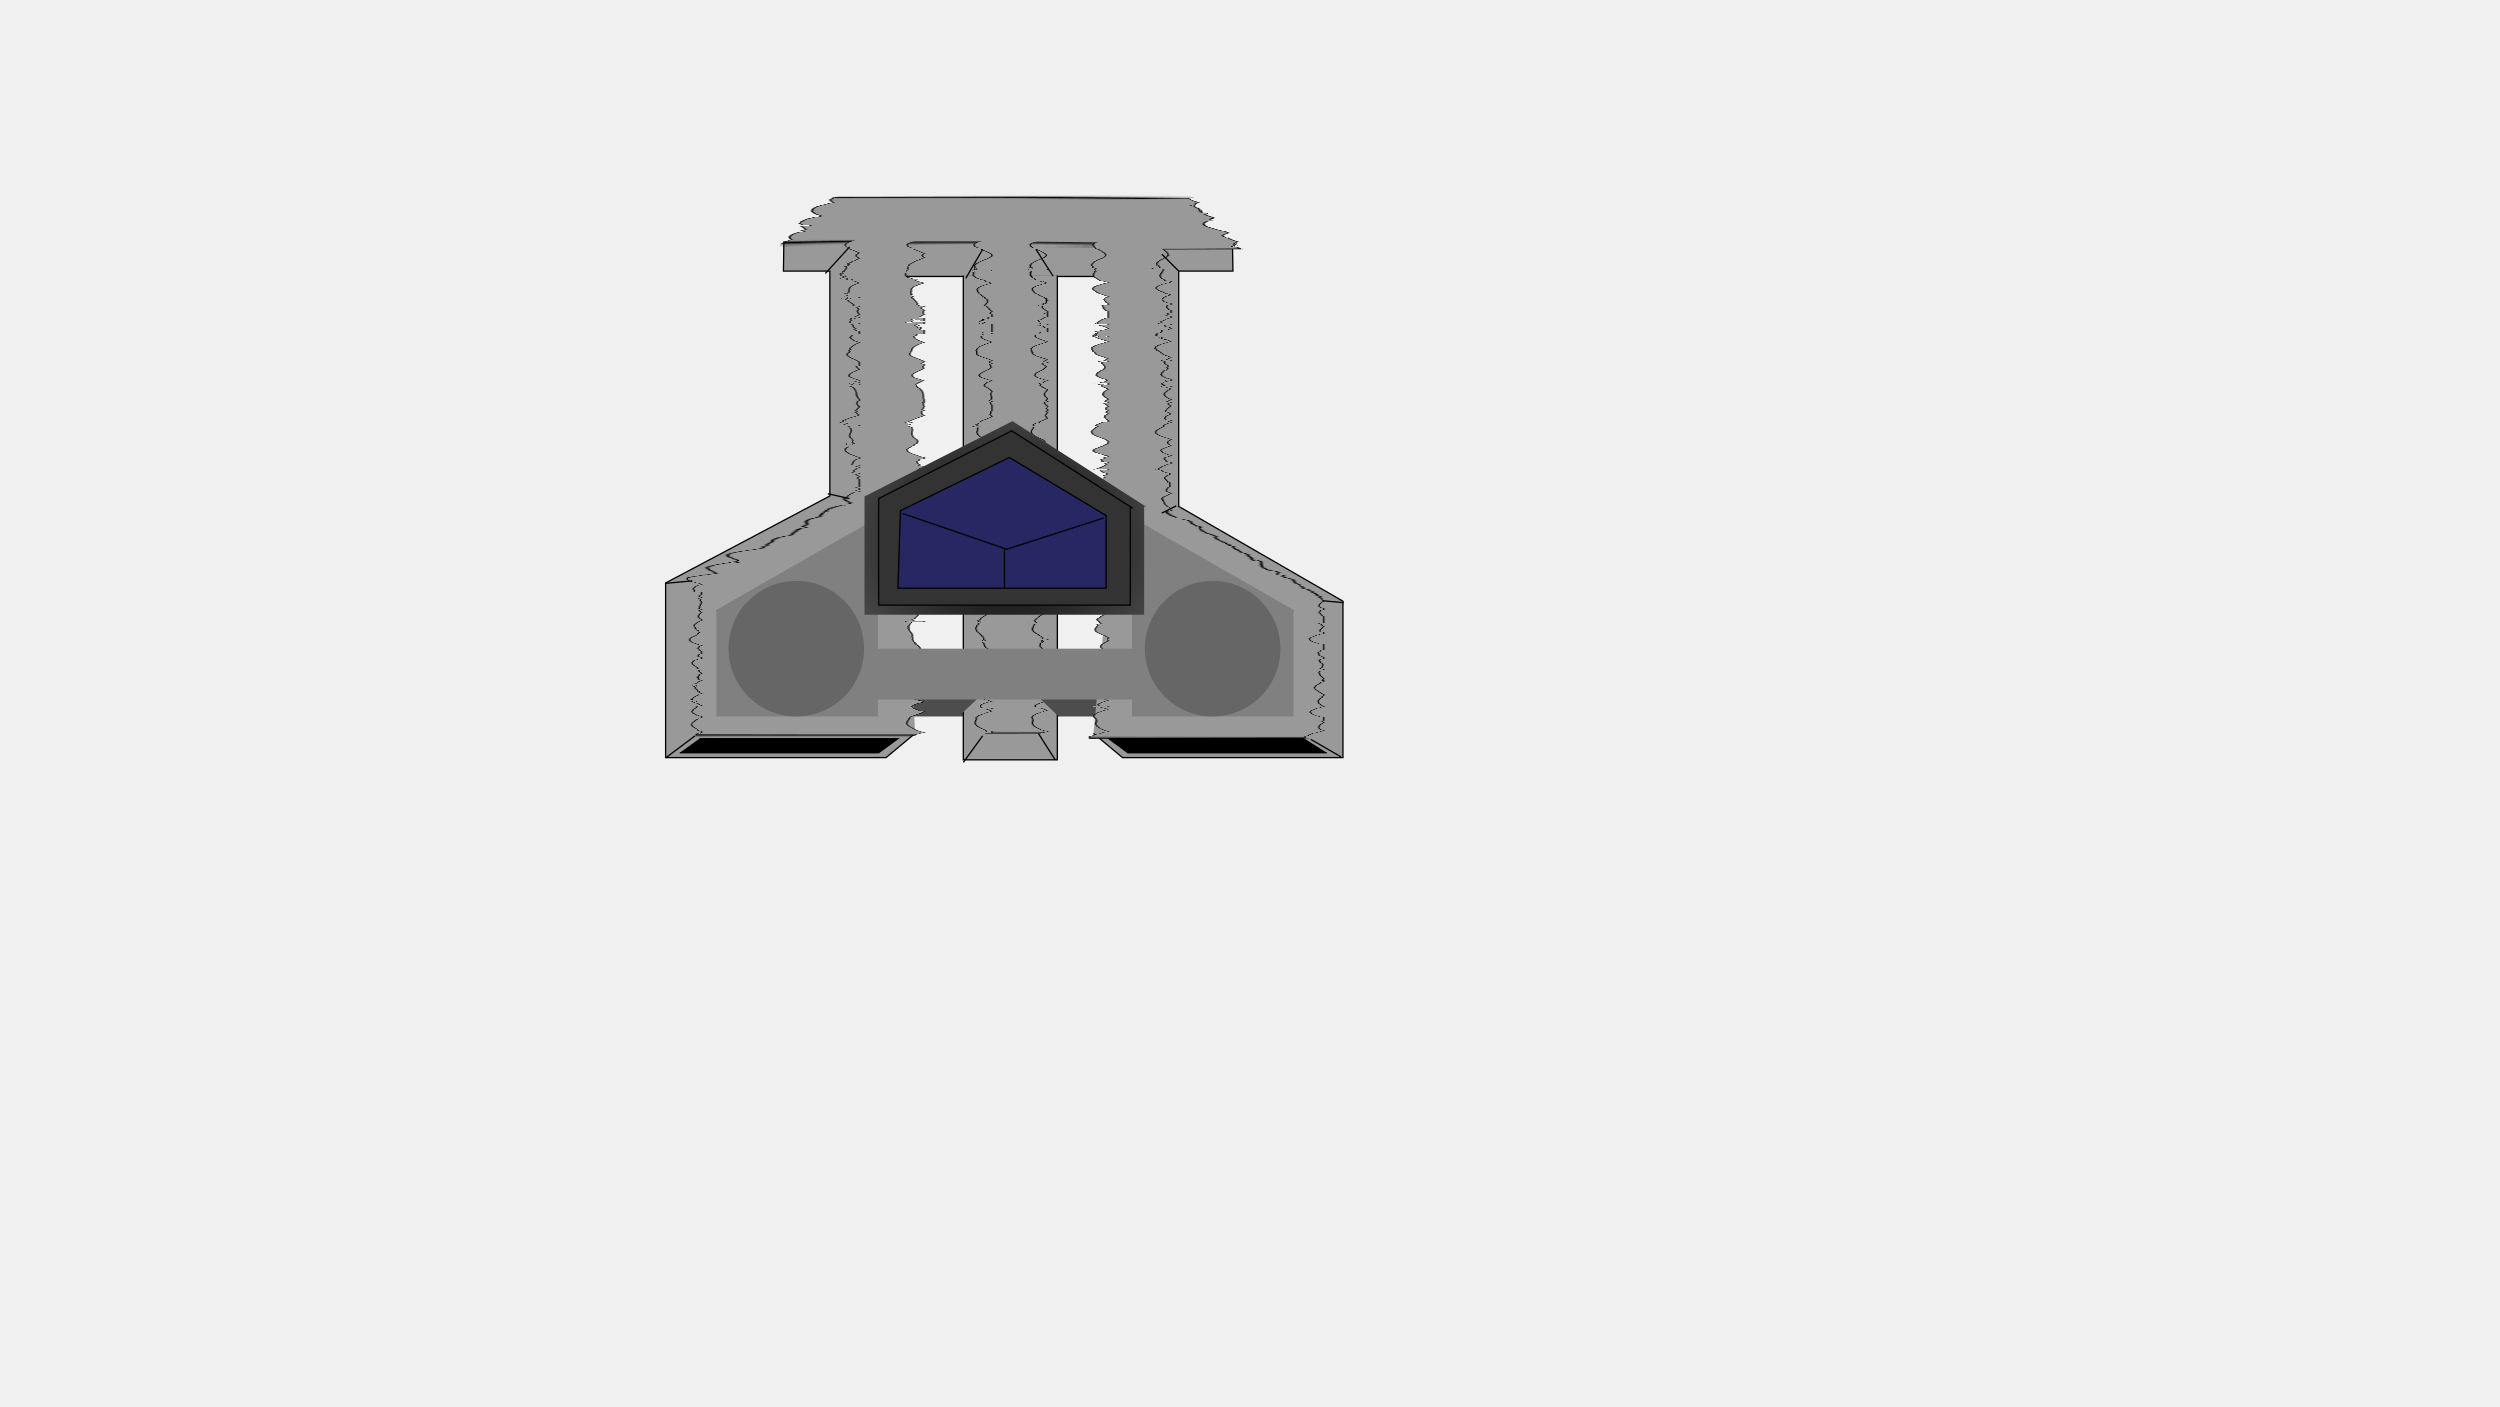
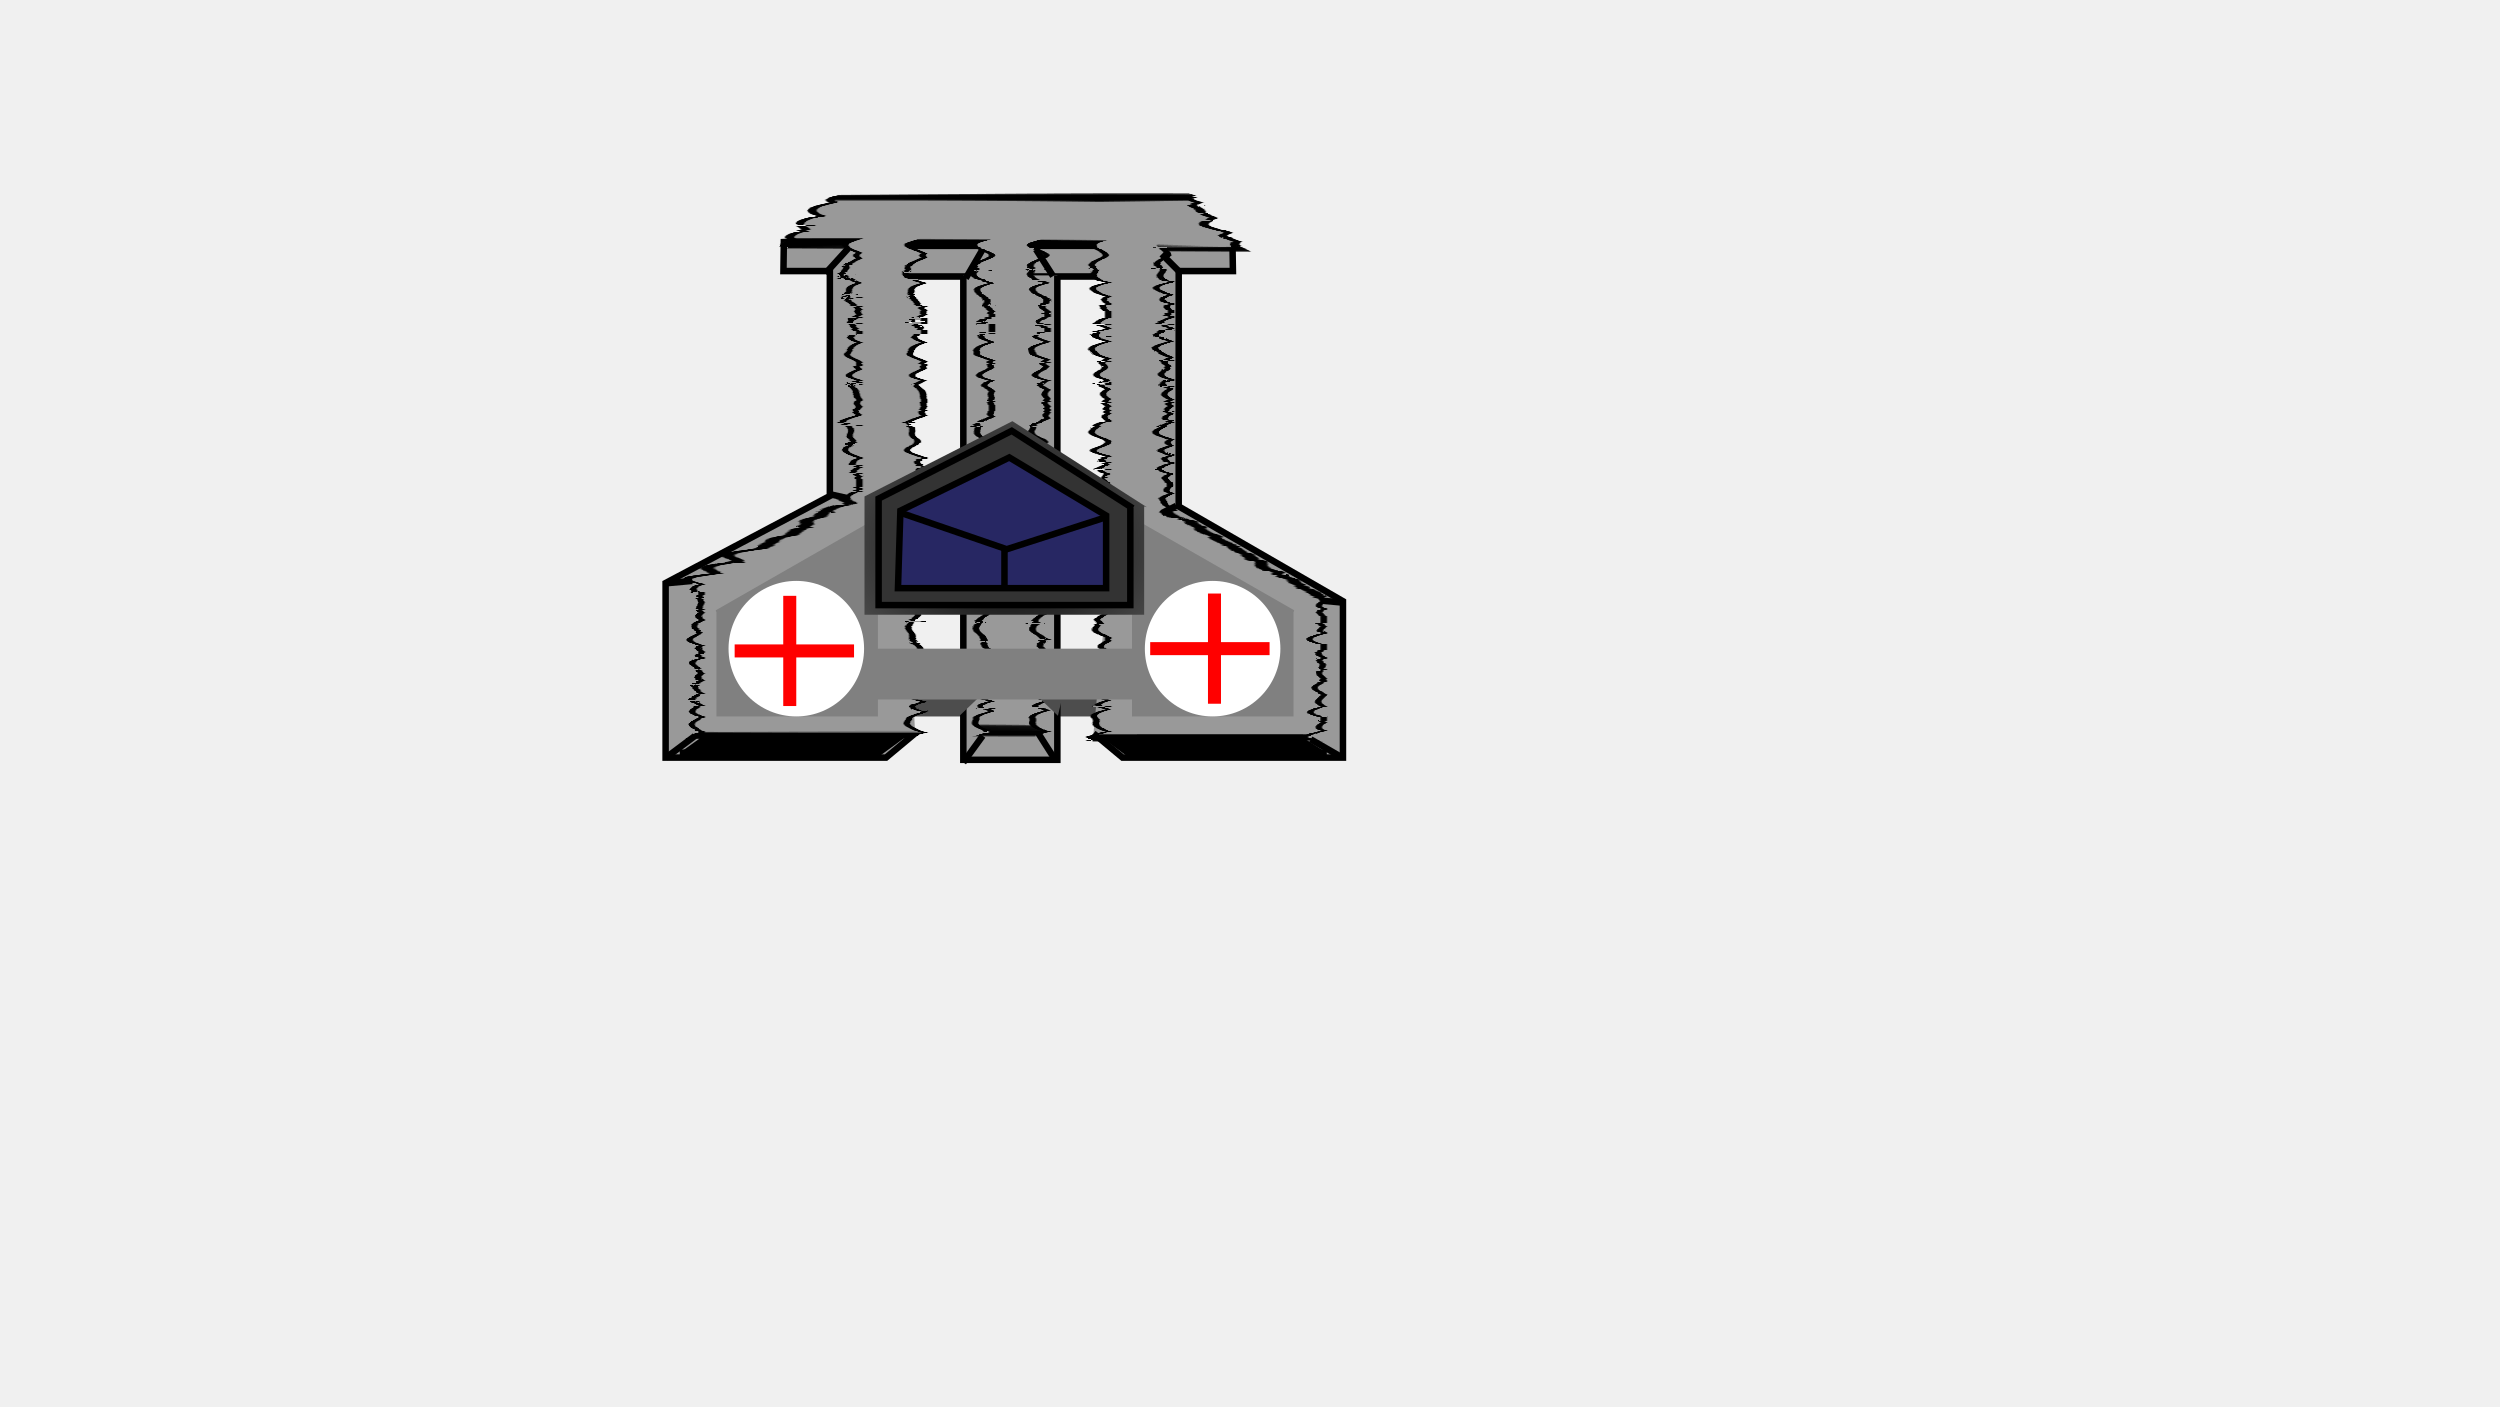
<svg xmlns="http://www.w3.org/2000/svg" xmlns:xlink="http://www.w3.org/1999/xlink" version="1.1" id="svg2985" height="1080px" width="1920px">
  <defs id="defs2987">
    <linearGradient id="linearGradient4340">
      <stop style="stop-color:#000000;stop-opacity:1;" offset="0" id="stop4342" />
      <stop style="stop-color:#4d4d4d;stop-opacity:1;" offset="1" id="stop4344" />
    </linearGradient>
    <filter id="filter4246" color-interpolation-filters="sRGB">
      <feTurbulence id="feTurbulence4248" numOctaves="1" baseFrequency="0.002 0.107" />
      <feColorMatrix id="feColorMatrix4250" values="2 0 0 0 0 0 0 0 0 0 0 0 0 0 0 0 0 0 0.5 0.5" result="result91" />
      <feDisplacementMap id="feDisplacementMap4252" in2="result91" yChannelSelector="A" xChannelSelector="R" scale="14.3" in="SourceGraphic" />
    </filter>
    <radialGradient xlink:href="#linearGradient4340" id="radialGradient4346" cx="773.605" cy="426.82" fx="773.605" fy="426.82" r="108.974" gradientTransform="matrix(1.263078,0.01097934,-0.00905766,1.042005,-199.6528,-35.49743)" gradientUnits="userSpaceOnUse" />
  </defs>
  <g id="layer1">
-     <path style="fill:#4d4d4d;stroke:none;stroke-width:1px;stroke-linecap:butt;stroke-linejoin:miter;stroke-opacity:1" d="m 685.921,550.224 169.157,0 0,-24.165 -167.298,0" id="path4294" />
-     <path style="fill:#999999;stroke:#000000;stroke-width:1px;stroke-linecap:butt;stroke-linejoin:miter;stroke-opacity:1" d="m 702.792,563.236 -22.306,18.589 -169.298,0 0,-134.096 126.136,-66.825 0,-172.711 -35.64,0 0.306,-22.306 275.394,-16 0,42.024 -191.463,0" id="path3808" />
-     <path style="fill:#999999;stroke:#000000;stroke-width:1px;stroke-linecap:butt;stroke-linejoin:miter;stroke-opacity:1" d="m 839.783,563.236 22.306,18.589 169.298,0 0,-120.096 -126.136,-72.825 0,-180.711 41.64,0 -0.306,-18.306 -265.959,-26 -8,48.448 200.757,0" id="path3808-8" />
-     <path style="fill:#999999;fill-opacity:1;stroke:#000000;stroke-width:1px;stroke-linecap:butt;stroke-linejoin:miter;stroke-opacity:1" d="m 739.828,211.628 0,371.914 72.213,0 0,-372.055" id="path3848" />
-     <path style="fill:none;stroke:#000000;stroke-width:1px;stroke-linecap:butt;stroke-linejoin:miter;stroke-opacity:1" d="m 1011.504,460.998 20.448,1.859" id="path3830" />
-     <path style="fill:#999999;stroke:#000000;stroke-width:1px;stroke-linecap:butt;stroke-linejoin:miter;stroke-opacity:1;filter:url(#filter4246)" d="m 600.014,187.745 37.177,-35.318 271.793,0 39.966,39.966 -56.695,0 0,199.828 117.239,67.688 0,107.045 -165.57,0 0,-377.349 -46.472,0 0,373.632 -42.754,0 0,-373.632 -52.048,0 0,375.491 -171.015,0 0,-118.967 121.207,-61.896 0,-195.615 -53.3,0" id="path2993" />
-     <path style="fill:#808080;stroke:none" d="m 993.976,468.716 -124.592,-71.315 0,152.822 124.028,0 0,-79.931" id="path3788-2" />
-     <path style="fill:#808080;stroke:none" d="m 549.659,468.716 124.592,-71.315 0,152.822 -124.028,0 0,-79.931" id="path3788" />
-     <path style="fill:url(#radialGradient4346);fill-opacity:1;stroke:none;stroke-width:1.111px;stroke-linecap:butt;stroke-linejoin:miter;stroke-opacity:1" d="m 880.777,389.536 -103.256,-66.084 -113.581,57.823 0,90.865 214.772,0 0,-83.259" id="path2995-1" />
-     <path style="fill:#333333;stroke:#000000;stroke-width:1px;stroke-linecap:butt;stroke-linejoin:miter;stroke-opacity:1;fill-opacity:1" d="m 869.948,390.361 -92.943,-59.484 -102.238,52.048 0,81.79 193.322,0 0,-74.943" id="path2995" />
-     <path style="fill:#4d4d4d;fill-opacity:1;stroke:none" d="m 736.916,549.714 14.712,-14.037 -18.055,0" id="path4302" />
-     <path style="fill:#4d4d4d;fill-opacity:1;stroke:none" d="m 812.474,549.714 -14.712,-14.037 18.055,0" id="path4302-1" />
-     <path style="fill:#808080;fill-opacity:1;stroke:none" d="m 673.921,537.212 196.169,0 0,-39.036 -197.322,0 0,39.036" id="path2997" />
-     <path style="fill:#0000ff;stroke:#000000;stroke-width:1px;stroke-linecap:butt;stroke-linejoin:miter;stroke-opacity:1;fill-opacity:0.238" d="m 691.497,392.22 83.649,-40.895 74.355,44.613 0,55.766 -159.862,0 z" id="path3018" />
-     <path style="fill:none;stroke:#000000;stroke-width:1px;stroke-linecap:butt;stroke-linejoin:miter;stroke-opacity:1" d="m 1029.811,581.212 -23.169,-13.377" id="path3828" />
-     <path style="fill:none;stroke:#000000;stroke-width:1px;stroke-linecap:butt;stroke-linejoin:miter;stroke-opacity:1" d="m 892.255,394.079 11.153,-5.577" id="path3832" />
-     <path style="fill:none;stroke:#000000;stroke-width:1px;stroke-linecap:butt;stroke-linejoin:miter;stroke-opacity:1" d="m 892.255,195.181 13.012,13.012" id="path3834" />
-     <path style="fill:none;stroke:#000000;stroke-width:1px;stroke-linecap:butt;stroke-linejoin:miter;stroke-opacity:1" d="M 511.329,581.966 533.635,565.236" id="path3836" />
-     <path style="fill:none;stroke:#000000;stroke-width:1px;stroke-linecap:butt;stroke-linejoin:miter;stroke-opacity:1" d="m 511.188,447.986 20.448,-1.859" id="path3838" />
-     <path style="fill:none;stroke:#000000;stroke-width:1px;stroke-linecap:butt;stroke-linejoin:miter;stroke-opacity:1" d="M 652.461,382.926 635.731,379.208" id="path3840" />
-     <path style="fill:none;stroke:#000000;stroke-width:1px;stroke-linecap:butt;stroke-linejoin:miter;stroke-opacity:1" d="m 633.873,210.052 18.589,-20.448" id="path3842" />
-     <path style="fill:none;stroke:#000000;stroke-width:1px;stroke-linecap:butt;stroke-linejoin:miter;stroke-opacity:1" d="m 754.699,191.463 -13.012,22.306" id="path3844" />
-     <path style="fill:none;stroke:#000000;stroke-width:1px;stroke-linecap:butt;stroke-linejoin:miter;stroke-opacity:1" d="m 795.594,191.463 13.153,20.589" id="path3846" />
-     <path style="fill:none;stroke:#000000;stroke-width:1px;stroke-linecap:butt;stroke-linejoin:miter;stroke-opacity:1" d="M 739.828,585.542 754.699,565.095" id="path3850" />
-     <path style="fill:none;stroke:#000000;stroke-width:1px;stroke-linecap:butt;stroke-linejoin:miter;stroke-opacity:1" d="M 810.465,583.683 797.453,563.236" id="path3852" />
-     <path style="opacity:1;fill:#666666;fill-opacity:1;stroke:none" id="path4254" d="m 648.744,511.188 a 52.048,52.048 0 1 1 -104.096,0 52.048,52.048 0 1 1 104.096,0 z" transform="translate(14.87091,-13.01205)" />
-     <path style="opacity:1;fill:#666666;fill-opacity:1;stroke:none" id="path4254-5" d="m 648.744,511.188 a 52.048,52.048 0 1 1 -104.096,0 52.048,52.048 0 1 1 104.096,0 z" transform="translate(334.5955,-13.01205)" />
-     <path style="fill:#000000;stroke:#000000;stroke-width:1px;stroke-linecap:butt;stroke-linejoin:miter;stroke-opacity:1" d="m 522.059,578.107 152.709,0 14.771,-10.837 -152.327,0" id="path4274" />
-     <path style="fill:#000000;stroke:#000000;stroke-width:1px;stroke-linecap:butt;stroke-linejoin:miter;stroke-opacity:1" d="m 1018.981,578.107 -152.709,0 -14.771,-10.837 150.327,0" id="path4274-3" />
-     <path style="fill:none;stroke:#000000;stroke-width:1px;stroke-linecap:butt;stroke-linejoin:miter;stroke-opacity:1" d="M 847.642,397.797 773.146,421.821 693.215,394.361" id="path4296" />
-     <path style="fill:none;stroke:#000000;stroke-width:1px;stroke-linecap:butt;stroke-linejoin:miter;stroke-opacity:1" d="m 771.429,451.422 0,-29.46" id="path4298" />
+     <path style="fill:#4d4d4d;stroke:none;stroke-width:5;stroke-linecap:butt;stroke-linejoin:miter;stroke-opacity:1;stroke-miterlimit:4;stroke-dasharray:none" d="m 685.921,550.224 169.157,0 0,-24.165 -167.298,0" id="path4294" />
+     <path style="fill:#999999;stroke:#000000;stroke-width:5;stroke-linecap:butt;stroke-linejoin:miter;stroke-opacity:1;stroke-miterlimit:4;stroke-dasharray:none" d="m 702.792,563.236 -22.306,18.589 -169.298,0 0,-134.096 126.136,-66.825 0,-172.711 -35.64,0 0.306,-22.306 275.394,-16 0,42.024 -191.463,0" id="path3808" />
+     <path style="fill:#999999;stroke:#000000;stroke-width:5;stroke-linecap:butt;stroke-linejoin:miter;stroke-opacity:1;stroke-miterlimit:4;stroke-dasharray:none" d="m 839.783,563.236 22.306,18.589 169.298,0 0,-120.096 -126.136,-72.825 0,-180.711 41.64,0 -0.306,-18.306 -265.959,-26 -8,48.448 200.757,0" id="path3808-8" />
+     <path style="fill:#999999;fill-opacity:1;stroke:#000000;stroke-width:5;stroke-linecap:butt;stroke-linejoin:miter;stroke-opacity:1;stroke-miterlimit:4;stroke-dasharray:none" d="m 739.828,211.628 0,371.914 72.213,0 0,-372.055" id="path3848" />
+     <path style="fill:none;stroke:#000000;stroke-width:5;stroke-linecap:butt;stroke-linejoin:miter;stroke-opacity:1;stroke-miterlimit:4;stroke-dasharray:none" d="m 1011.504,460.998 20.448,1.859" id="path3830" />
+     <path style="fill:#999999;stroke:#000000;stroke-width:5;stroke-linecap:butt;stroke-linejoin:miter;stroke-opacity:1;filter:url(#filter4246);stroke-miterlimit:4;stroke-dasharray:none" d="m 600.014,187.745 37.177,-35.318 271.793,0 39.966,39.966 -56.695,0 0,199.828 117.239,67.688 0,107.045 -165.57,0 0,-377.349 -46.472,0 0,373.632 -42.754,0 0,-373.632 -52.048,0 0,375.491 -171.015,0 0,-118.967 121.207,-61.896 0,-195.615 -53.3,0" id="path2993" />
+     <path style="fill:#808080;stroke:none;stroke-width:5;stroke-miterlimit:4;stroke-dasharray:none" d="m 993.976,468.716 -124.592,-71.315 0,152.822 124.028,0 0,-79.931" id="path3788-2" />
+     <path style="fill:#808080;stroke:none;stroke-width:5;stroke-miterlimit:4;stroke-dasharray:none" d="m 549.659,468.716 124.592,-71.315 0,152.822 -124.028,0 0,-79.931" id="path3788" />
+     <path style="fill:url(#radialGradient4346);fill-opacity:1;stroke:none;stroke-width:5;stroke-linecap:butt;stroke-linejoin:miter;stroke-opacity:1;stroke-miterlimit:4;stroke-dasharray:none" d="m 880.777,389.536 -103.256,-66.084 -113.581,57.823 0,90.865 214.772,0 0,-83.259" id="path2995-1" />
+     <path style="fill:#333333;stroke:#000000;stroke-width:5;stroke-linecap:butt;stroke-linejoin:miter;stroke-opacity:1;fill-opacity:1;stroke-miterlimit:4;stroke-dasharray:none" d="m 869.948,390.361 -92.943,-59.484 -102.238,52.048 0,81.79 193.322,0 0,-74.943" id="path2995" />
+     <path style="fill:#4d4d4d;fill-opacity:1;stroke:none;stroke-width:5;stroke-miterlimit:4;stroke-dasharray:none" d="m 736.916,549.714 14.712,-14.037 -18.055,0" id="path4302" />
+     <path style="fill:#4d4d4d;fill-opacity:1;stroke:none;stroke-width:5;stroke-miterlimit:4;stroke-dasharray:none" d="m 812.474,549.714 -14.712,-14.037 18.055,0" id="path4302-1" />
+     <path style="fill:#808080;fill-opacity:1;stroke:none;stroke-width:5;stroke-miterlimit:4;stroke-dasharray:none" d="m 673.921,537.212 196.169,0 0,-39.036 -197.322,0 0,39.036" id="path2997" />
+     <path style="fill:#0000ff;stroke:#000000;stroke-width:5;stroke-linecap:butt;stroke-linejoin:miter;stroke-opacity:1;fill-opacity:0.238;stroke-miterlimit:4;stroke-dasharray:none" d="m 691.497,392.22 83.649,-40.895 74.355,44.613 0,55.766 -159.862,0 z" id="path3018" />
+     <path style="fill:none;stroke:#000000;stroke-width:5;stroke-linecap:butt;stroke-linejoin:miter;stroke-opacity:1;stroke-miterlimit:4;stroke-dasharray:none" d="m 1029.811,581.212 -23.169,-13.377" id="path3828" />
+     <path style="fill:none;stroke:#000000;stroke-width:5;stroke-linecap:butt;stroke-linejoin:miter;stroke-opacity:1;stroke-miterlimit:4;stroke-dasharray:none" d="m 892.255,394.079 11.153,-5.577" id="path3832" />
+     <path style="fill:none;stroke:#000000;stroke-width:5;stroke-linecap:butt;stroke-linejoin:miter;stroke-opacity:1;stroke-miterlimit:4;stroke-dasharray:none" d="m 892.255,195.181 13.012,13.012" id="path3834" />
+     <path style="fill:none;stroke:#000000;stroke-width:5;stroke-linecap:butt;stroke-linejoin:miter;stroke-opacity:1;stroke-miterlimit:4;stroke-dasharray:none" d="M 511.329,581.966 533.635,565.236" id="path3836" />
+     <path style="fill:none;stroke:#000000;stroke-width:5;stroke-linecap:butt;stroke-linejoin:miter;stroke-opacity:1;stroke-miterlimit:4;stroke-dasharray:none" d="m 511.188,447.986 20.448,-1.859" id="path3838" />
+     <path style="fill:none;stroke:#000000;stroke-width:5;stroke-linecap:butt;stroke-linejoin:miter;stroke-opacity:1;stroke-miterlimit:4;stroke-dasharray:none" d="M 652.461,382.926 635.731,379.208" id="path3840" />
+     <path style="fill:none;stroke:#000000;stroke-width:5;stroke-linecap:butt;stroke-linejoin:miter;stroke-opacity:1;stroke-miterlimit:4;stroke-dasharray:none" d="m 633.873,210.052 18.589,-20.448" id="path3842" />
+     <path style="fill:none;stroke:#000000;stroke-width:5;stroke-linecap:butt;stroke-linejoin:miter;stroke-opacity:1;stroke-miterlimit:4;stroke-dasharray:none" d="m 754.699,191.463 -13.012,22.306" id="path3844" />
+     <path style="fill:none;stroke:#000000;stroke-width:5;stroke-linecap:butt;stroke-linejoin:miter;stroke-opacity:1;stroke-miterlimit:4;stroke-dasharray:none" d="m 795.594,191.463 13.153,20.589" id="path3846" />
+     <path style="fill:none;stroke:#000000;stroke-width:5;stroke-linecap:butt;stroke-linejoin:miter;stroke-opacity:1;stroke-miterlimit:4;stroke-dasharray:none" d="M 739.828,585.542 754.699,565.095" id="path3850" />
+     <path style="fill:none;stroke:#000000;stroke-width:5;stroke-linecap:butt;stroke-linejoin:miter;stroke-opacity:1;stroke-miterlimit:4;stroke-dasharray:none" d="M 810.465,583.683 797.453,563.236" id="path3852" />
+     <path style="opacity:1;fill:#ffffff;fill-opacity:1;stroke:none;stroke-width:5;stroke-miterlimit:4;stroke-dasharray:none" id="path4254" d="m 648.744,511.188 a 52.048,52.048 0 1 1 -104.096,0 52.048,52.048 0 1 1 104.096,0 z" transform="translate(14.87091,-13.01205)" />
+     <path style="opacity:1;fill:#ffffff;fill-opacity:1;stroke:none;stroke-width:5;stroke-miterlimit:4;stroke-dasharray:none" id="path4254-5" d="m 648.744,511.188 a 52.048,52.048 0 1 1 -104.096,0 52.048,52.048 0 1 1 104.096,0 z" transform="translate(334.5955,-13.01205)" />
+     <path style="fill:#000000;stroke:#000000;stroke-width:5;stroke-linecap:butt;stroke-linejoin:miter;stroke-opacity:1;stroke-miterlimit:4;stroke-dasharray:none" d="m 522.059,578.107 152.709,0 14.771,-10.837 -152.327,0" id="path4274" />
+     <path style="fill:#000000;stroke:#000000;stroke-width:5;stroke-linecap:butt;stroke-linejoin:miter;stroke-opacity:1;stroke-miterlimit:4;stroke-dasharray:none" d="m 1018.981,578.107 -152.709,0 -14.771,-10.837 150.327,0" id="path4274-3" />
+     <path style="fill:none;stroke:#000000;stroke-width:5;stroke-linecap:butt;stroke-linejoin:miter;stroke-opacity:1;stroke-miterlimit:4;stroke-dasharray:none" d="M 847.642,397.797 773.146,421.821 693.215,394.361" id="path4296" />
+     <path style="fill:none;stroke:#000000;stroke-width:5;stroke-linecap:butt;stroke-linejoin:miter;stroke-opacity:1;stroke-miterlimit:4;stroke-dasharray:none" d="m 771.429,451.422 0,-29.46" id="path4298" />
+     <g id="g3918" transform="translate(373.7932,105.7905)">
+       <path id="path3146" d="m 190.423,394.125 91.685,0" style="fill:#ff0000;stroke:#ff0000;stroke-width:10;stroke-linecap:butt;stroke-linejoin:miter;stroke-miterlimit:4;stroke-opacity:1;stroke-dasharray:none" />
+       <path id="path3148" d="m 232.739,351.809 0,84.632" style="fill:#ff0000;stroke:#ff0000;stroke-width:10;stroke-linecap:butt;stroke-linejoin:miter;stroke-miterlimit:4;stroke-opacity:1;stroke-dasharray:none" />
+     </g>
+     <g id="g3918-1" transform="matrix(-1,0,0,1,1165.459,104.0273)">
+       <path id="path3146-9" d="m 190.423,394.125 91.685,0" style="fill:#ff0000;stroke:#ff0000;stroke-width:10;stroke-linecap:butt;stroke-linejoin:miter;stroke-miterlimit:4;stroke-opacity:1;stroke-dasharray:none" />
+       <path id="path3148-6" d="m 232.739,351.809 0,84.632" style="fill:#ff0000;stroke:#ff0000;stroke-width:10;stroke-linecap:butt;stroke-linejoin:miter;stroke-miterlimit:4;stroke-opacity:1;stroke-dasharray:none" />
+     </g>
  </g>
</svg>
